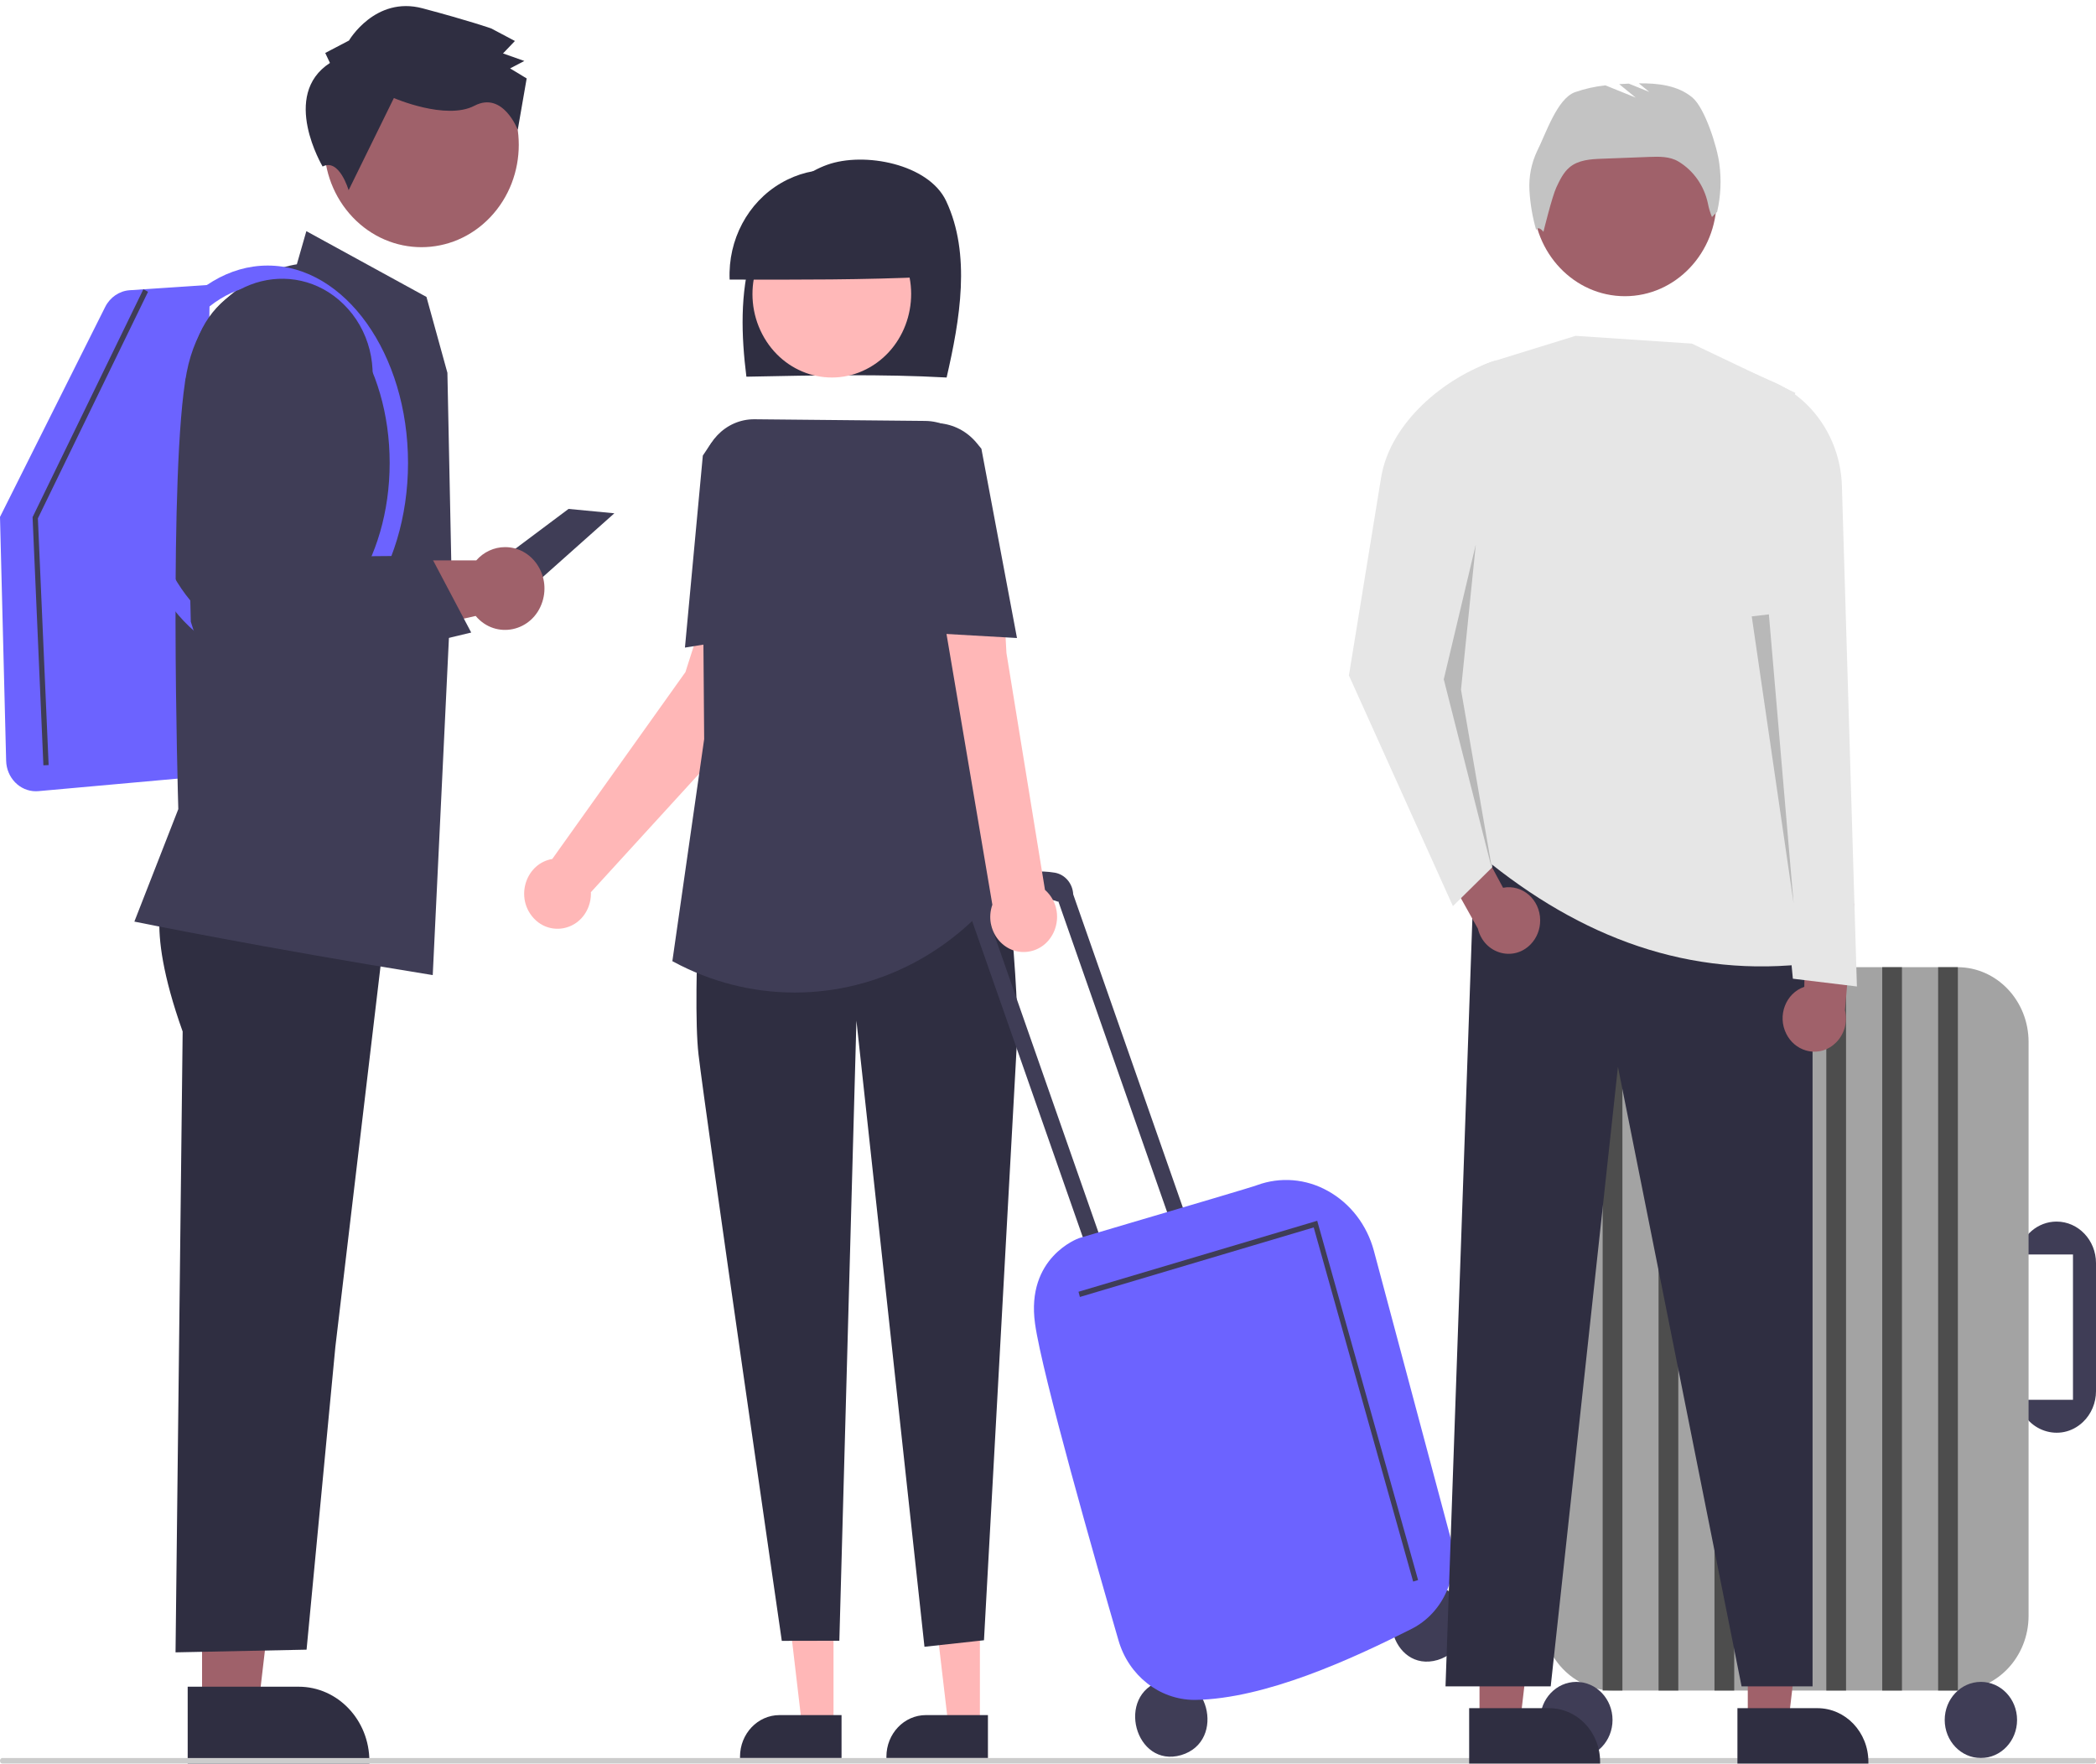
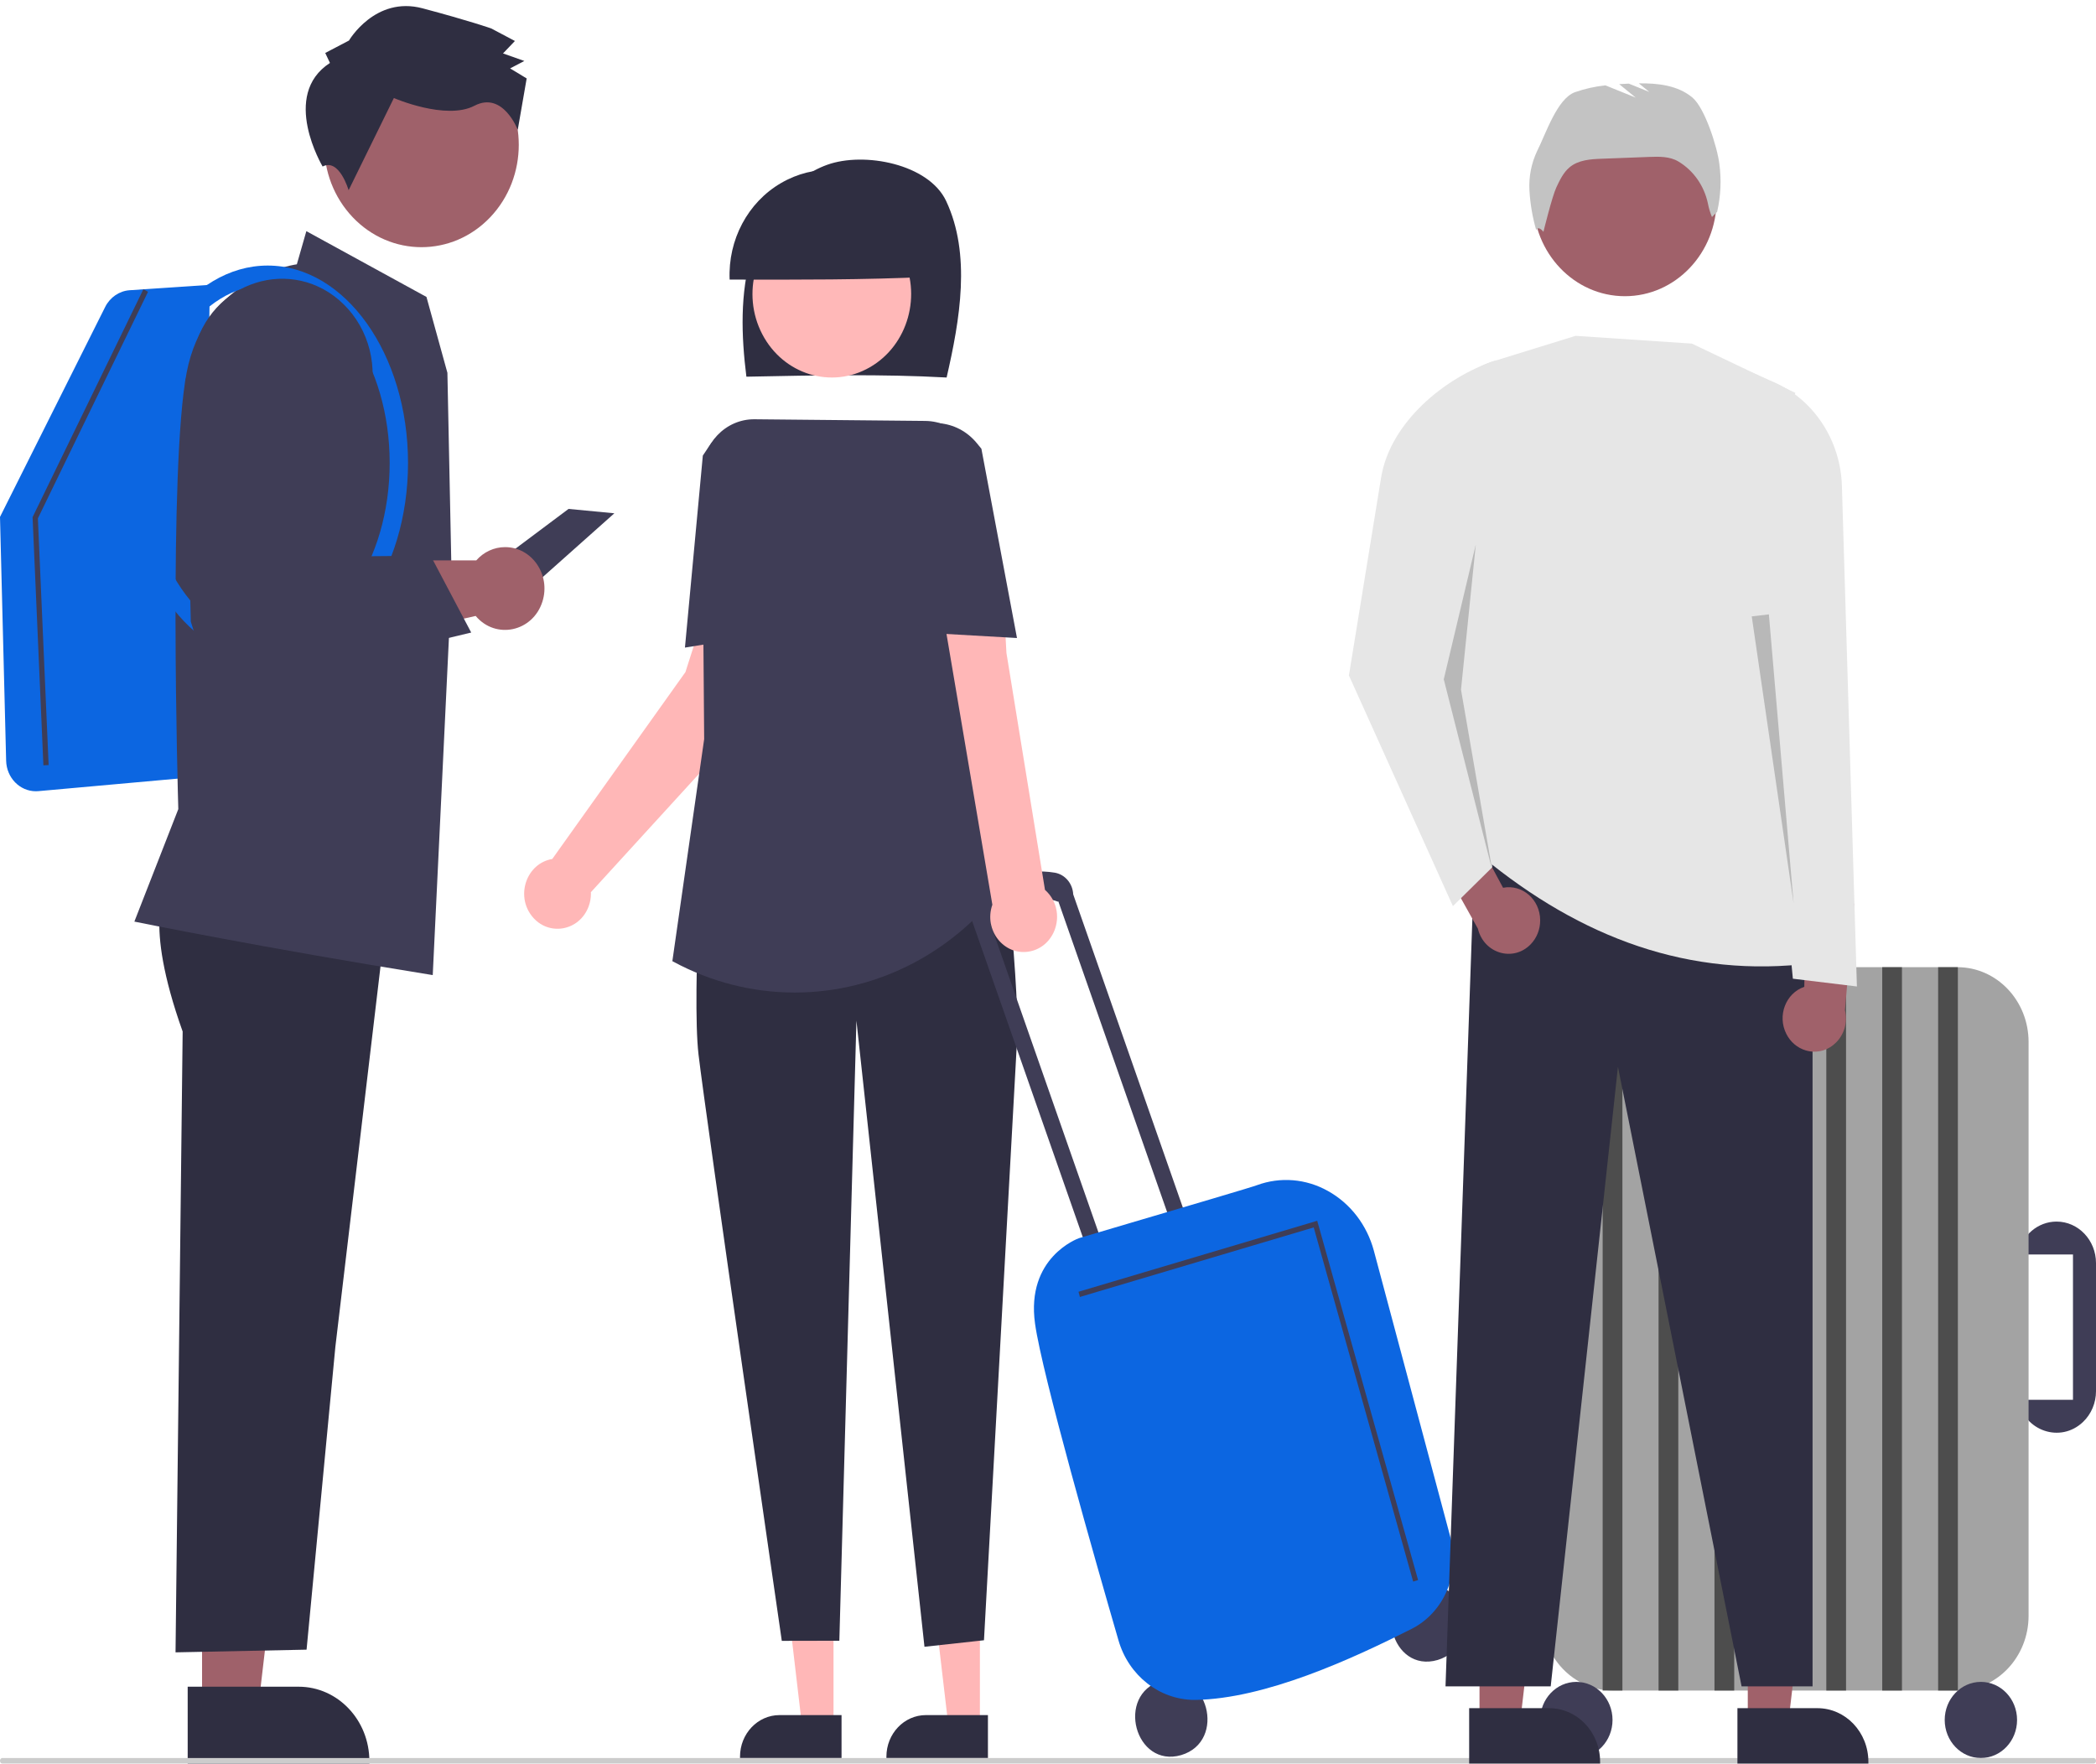
<svg xmlns="http://www.w3.org/2000/svg" viewBox="11.945 362.4 327.087 275.205">
+   <defs />
  <g transform="matrix(0.523714, 0, 0, 0.551092, 42.91575, 477.2125)" style="">
    <g>
      <path d="M 553.657 137.578 C 548.107 137.579 543.313 141.46 542.156 146.888 L 558.557 146.888 L 558.557 188.049 L 542.156 188.049 C 544.042 196.903 554.805 200.396 561.53 194.336 C 564.005 192.106 565.417 188.931 565.417 185.599 L 565.417 149.338 C 565.417 142.843 560.152 137.578 553.657 137.578 Z" fill="#3f3d56" />
      <path d="M 421.427 65.546 C 409.755 65.56 400.296 75.018 400.283 86.691 L 400.283 249.227 C 400.296 260.899 409.755 270.358 421.427 270.371 L 524.182 270.371 C 535.855 270.358 545.313 260.899 545.327 249.227 L 545.327 86.691 C 545.313 75.018 535.855 65.56 524.182 65.546 L 421.427 65.546 Z" style="fill: rgb(163, 163, 163);" />
      <circle cx="410.573" cy="278.701" r="10.78" fill="#3f3d56" />
      <circle cx="531.116" cy="278.701" r="10.78" fill="#3f3d56" />
      <rect x="418.414" y="64.076" width="5.88" height="206.295" fill="#4d4d4d" style="" />
      <rect x="435.074" y="64.076" width="5.88" height="206.295" fill="#4d4d4d" style="" />
      <rect x="451.734" y="64.076" width="5.88" height="206.295" fill="#4d4d4d" style="" />
      <rect x="468.395" y="64.076" width="5.88" height="206.785" fill="#4d4d4d" />
      <rect x="485.055" y="64.076" width="5.88" height="206.295" fill="#4d4d4d" style="" />
      <rect x="501.716" y="65.546" width="5.88" height="204.825" fill="#4d4d4d" style="" />
      <rect x="518.376" y="65.546" width="5.88" height="204.825" fill="#4d4d4d" style="" />
    </g>
  </g>
  <polygon points="100.67 441.817 86.052 452.758 95.148 453.784 107.818 442.5 100.67 441.817" fill="#3f3d56" style="" />
  <polygon points="43.477 628.637 52.269 628.636 56.454 592.949 43.476 592.949 43.477 628.637" fill="#9f616a" style="" />
  <path d="M 41.234 625.616 L 58.55 625.615 L 58.551 625.615 C 64.645 625.616 69.586 630.814 69.586 637.227 L 69.586 637.604 L 41.235 637.605 L 41.234 625.616 Z" fill="#2f2e41" style="" />
  <path d="M 37.949 501.172 C 37.949 501.172 34.139 505.704 40.449 523.372 L 39.338 620.253 L 59.786 619.834 L 64.28 572.576 L 72.463 503.613 L 37.949 501.172 Z" fill="#2f2e41" style="" />
-   <path d="M 17.534 485.877 C 15.022 485.871 12.972 483.763 12.904 481.121 L 11.945 443.068 L 28.364 410.29 C 29.121 408.788 30.562 407.805 32.174 407.691 L 44.687 406.847 L 43.606 483.551 L 17.941 485.859 C 17.804 485.872 17.669 485.877 17.534 485.877 Z" fill="#6c63ff" style="" />
+   <path d="M 17.534 485.877 C 15.022 485.871 12.972 483.763 12.904 481.121 L 11.945 443.068 L 28.364 410.29 C 29.121 408.788 30.562 407.805 32.174 407.691 L 44.687 406.847 L 43.606 483.551 L 17.941 485.859 C 17.804 485.872 17.669 485.877 17.534 485.877 Z" style="fill: rgb(12, 102, 225);" />
  <path d="M 79.476 514.565 L 79.252 514.529 C 53.095 510.331 33.355 506.307 33.158 506.267 L 32.913 506.218 L 39.77 488.665 C 39.716 486.832 38.232 435.334 41.073 420.537 C 43.824 406.214 56.79 403.867 58.268 403.645 L 59.752 398.472 L 78.496 408.737 L 81.764 420.576 L 82.429 453.024 L 79.476 514.565 Z" fill="#3f3d56" style="" />
-   <path d="M 53.717 465.442 C 41.641 465.442 31.816 451.624 31.816 434.642 C 31.816 417.659 41.641 403.841 53.717 403.841 C 65.795 403.841 75.618 417.659 75.618 434.642 C 75.618 451.624 65.795 465.442 53.717 465.442 Z M 53.717 406.856 C 43.221 406.856 34.682 419.32 34.682 434.642 C 34.682 449.962 43.221 462.427 53.717 462.427 C 64.214 462.427 72.754 449.962 72.754 434.642 C 72.754 419.32 64.214 406.856 53.717 406.856 Z" fill="#6c63ff" style="" />
+   <path d="M 53.717 465.442 C 41.641 465.442 31.816 451.624 31.816 434.642 C 31.816 417.659 41.641 403.841 53.717 403.841 C 65.795 403.841 75.618 417.659 75.618 434.642 C 75.618 451.624 65.795 465.442 53.717 465.442 Z M 53.717 406.856 C 43.221 406.856 34.682 419.32 34.682 434.642 C 34.682 449.962 43.221 462.427 53.717 462.427 C 64.214 462.427 72.754 449.962 72.754 434.642 C 72.754 419.32 64.214 406.856 53.717 406.856 Z" style="fill: rgb(12, 102, 225);" />
  <path d="M 90.766 447.78 C 89.059 447.779 87.431 448.529 86.272 449.847 L 54.767 449.847 L 43.227 452.432 L 45.121 467.811 L 86.174 458.519 C 89.305 462.242 95.092 460.999 96.59 456.286 C 97.918 452.1 94.959 447.778 90.766 447.78 Z" fill="#9f616a" style="" />
  <circle cx="428.39" cy="181.45" r="17.629" transform="matrix(0.609032, -0.64087, 0.609032, 0.64087, -293.6949, 543.252)" fill="#9f616a" style="" />
  <path d="M 63.434 372.223 L 62.7 370.664 L 66.403 368.726 C 66.403 368.726 70.489 361.73 77.883 363.697 C 85.277 365.663 88.603 366.839 88.603 366.839 L 92.298 368.795 L 90.443 370.737 L 93.769 371.914 L 91.547 373.075 L 94.134 374.639 L 92.742 382.657 C 92.742 382.657 90.43 376.577 85.985 378.9 C 81.541 381.223 73.41 377.699 73.41 377.699 L 66.347 392.083 C 66.347 392.083 64.89 387.041 62.292 388.385 C 62.292 388.385 55.654 377.263 63.434 372.223 Z" fill="#2f2e41" style="" />
  <path d="M 129.669 473.697 L 129.034 461.158 L 122.621 455.674 L 118.907 467.286 L 98.129 496.446 C 94.171 497.111 92.385 502.039 94.912 505.312 C 97.44 508.585 102.388 507.751 103.818 503.811 C 104.045 503.186 104.162 502.522 104.162 501.854 C 104.162 501.78 104.154 501.706 104.151 501.635 L 129.669 473.697 Z" fill="#ffb7b7" style="" />
  <polygon points="142.018 631.732 137.104 631.732 134.767 611.79 142.019 611.79 142.018 631.732" fill="#ffb7b7" style="" />
  <path d="M 143.27 636.743 L 127.427 636.743 L 127.427 636.532 C 127.428 632.948 130.189 630.044 133.594 630.044 L 133.595 630.044 L 143.27 630.044 L 143.27 636.743 Z" fill="#2f2e41" style="" />
  <polygon points="164.862 631.732 159.948 631.732 157.611 611.79 164.863 611.79 164.862 631.732" fill="#ffb7b7" style="" />
  <path d="M 166.115 636.743 L 150.272 636.743 L 150.272 636.532 C 150.272 632.948 153.033 630.044 156.439 630.044 L 166.115 630.044 L 166.115 636.743 Z" fill="#2f2e41" style="" />
  <path d="M 159.667 421.312 C 161.748 412.275 163.512 402.08 159.588 393.757 C 156.865 387.981 146.796 386.036 141.024 388.118 C 135.251 390.197 131.076 395.843 129.242 401.998 C 127.407 408.153 127.62 414.785 128.421 421.184 C 139.035 420.969 149.652 420.755 159.667 421.312 Z" fill="#2f2e41" style="" />
  <circle cx="745.943" cy="225.038" r="14.373" transform="matrix(0.755753, -0.434729, 0.413132, 0.795261, -514.9674, 553.6027)" fill="#ffb8b8" style="" />
  <path d="M 156.887 405.6 C 157.113 393.006 144.299 384.878 133.822 390.969 C 128.646 393.977 125.539 399.816 125.806 406.031 C 136.403 406.054 146.999 406.079 156.887 405.6 Z" fill="#2f2e41" style="" />
  <path d="M 121.873 486.768 C 121.873 486.768 119.859 517.559 120.951 526.952 C 122.044 536.343 133.947 618.459 133.947 618.459 L 142.927 618.441 L 145.593 521.675 L 156.211 619.382 L 165.497 618.366 L 170.765 522.789 C 170.765 522.789 169.939 487.009 163.225 483.421 L 121.873 486.768 Z" fill="#2f2e41" style="" />
  <path d="M 135.957 517.289 C 129.361 517.288 122.863 515.632 116.996 512.458 L 116.869 512.389 L 121.832 477.735 L 121.509 436.436 C 121.472 431.663 125.16 427.784 129.696 427.827 L 156.328 428.086 C 161.312 428.134 165.211 432.616 164.817 437.843 L 162.326 470.953 L 170.567 497.826 L 169.133 499.829 C 161.304 510.82 149.012 517.289 135.957 517.289 Z" fill="#3f3d56" style="" />
  <path d="M 118.833 463.458 L 121.624 433.494 L 122.522 432.151 C 125.105 428.281 130.186 427.36 133.854 430.097 L 134.623 430.671 L 133.862 461.037 L 118.833 463.458 Z" fill="#3f3d56" style="" />
  <path d="M 233.182 609.852 C 240.397 607.755 243.477 619.283 236.28 621.449 C 229.066 623.545 225.987 612.016 233.182 609.852 Z" fill="#3f3d56" style="" />
  <path d="M 193.183 624.691 C 200.399 622.593 203.477 634.12 196.28 636.285 C 189.066 638.383 185.988 626.854 193.183 624.691 Z" fill="#3f3d56" style="" />
  <path d="M 176.994 503.103 L 177.106 503.071 L 195.689 556.158 L 198.139 555.433 L 179.422 501.966 C 179.339 500.267 178.143 498.86 176.55 498.585 C 167.257 497.038 163.489 505.719 163.489 505.719 L 163.526 505.776 L 182.525 560.053 L 184.974 559.327 L 166.535 506.648 C 172.149 500.807 176.994 503.103 176.994 503.103 Z" fill="#3f3d56" style="" />
-   <path d="M 198.292 627.675 C 192.85 627.629 188.071 623.862 186.489 618.385 C 182.943 606.17 174.573 576.902 173.466 568.96 C 172.021 558.618 180.156 555.676 180.338 555.614 C 180.557 555.537 183.827 554.573 188.354 553.24 C 196.049 550.974 207.675 547.549 208.104 547.347 C 211.746 546.015 215.751 546.34 219.155 548.246 C 222.664 550.187 225.26 553.558 226.339 557.571 L 238.31 602.381 C 239.834 608.05 237.26 614.055 232.209 616.602 C 222.972 621.272 209.427 627.5 198.475 627.675 C 198.413 627.675 198.353 627.675 198.292 627.675 Z" fill="#6c63ff" style="" />
+   <path d="M 198.292 627.675 C 192.85 627.629 188.071 623.862 186.489 618.385 C 182.943 606.17 174.573 576.902 173.466 568.96 C 172.021 558.618 180.156 555.676 180.338 555.614 C 180.557 555.537 183.827 554.573 188.354 553.24 C 196.049 550.974 207.675 547.549 208.104 547.347 C 211.746 546.015 215.751 546.34 219.155 548.246 C 222.664 550.187 225.26 553.558 226.339 557.571 L 238.31 602.381 C 239.834 608.05 237.26 614.055 232.209 616.602 C 222.972 621.272 209.427 627.5 198.475 627.675 C 198.413 627.675 198.353 627.675 198.292 627.675 Z" style="fill: rgb(12, 102, 225);" />
  <path d="M 175.018 501.268 L 169.002 464.284 L 168.332 451.802 L 158.603 455.155 L 166.807 503.583 C 165.418 507.54 168.618 511.596 172.571 510.885 C 176.522 510.174 178.26 505.228 175.698 501.982 C 175.493 501.722 175.266 501.485 175.018 501.268 Z" fill="#ffb7b7" style="" />
  <path d="M 170.648 461.963 L 155.465 461.095 L 151.899 430.951 L 152.245 430.633 C 155.842 427.352 161.289 427.771 164.393 431.57 L 165.096 432.428 L 165.106 432.483 L 170.648 461.963 Z" fill="#3f3d56" style="" />
  <polygon points="232.474 609.21 216.955 553.943 180.466 564.793 180.248 563.982 217.501 552.905 217.613 553.305 233.242 608.97 232.474 609.21" fill="#3f3d56" style="" />
  <polygon points="18.717 481.829 17.029 443.102 34.318 407.542 35.047 407.934 17.857 443.292 19.535 481.791 18.717 481.829" fill="#3f3d56" style="" />
  <path d="M 338.677 637.605 L 12.3 637.605 C 12.028 637.605 11.857 637.246 11.993 636.959 C 12.056 636.826 12.172 636.743 12.3 636.743 L 338.677 636.743 C 338.95 636.743 339.12 637.102 338.984 637.39 C 338.92 637.521 338.805 637.605 338.677 637.605 Z" fill="#ccc" style="" />
  <path d="M 45.323 470.693 L 41.72 459.415 L 40.849 421.824 L 42.383 416.489 C 45.544 405.511 58.814 402.248 66.269 410.618 C 70 414.807 71.113 420.877 69.129 426.226 L 60.901 448.412 L 61.32 449.269 L 79.145 449.116 L 85.479 461.11 L 45.323 470.693 Z" fill="#3f3d56" style="" />
  <polygon points="242.828 631.139 249.166 631.139 252.181 605.418 242.827 605.418 242.828 631.139" fill="#a0616a" style="" />
  <path d="M 241.211 628.964 L 253.693 628.964 C 258.086 628.964 261.647 632.71 261.647 637.331 L 261.647 637.604 L 241.211 637.605 L 241.211 628.964 Z" fill="#2f2e41" style="" />
  <polygon points="284.692 631.139 291.031 631.139 294.045 605.418 284.692 605.418 284.692 631.139" fill="#a0616a" style="" />
  <path d="M 283.076 628.964 L 295.557 628.964 L 295.558 628.964 C 299.95 628.964 303.511 632.71 303.511 637.331 L 303.511 637.604 L 283.076 637.605 L 283.076 628.964 Z" fill="#2f2e41" style="" />
  <polygon points="237.522 625.561 253.938 625.561 264.431 528.883 283.724 625.561 294.801 625.561 294.801 510.273 242.136 493.689 237.522 625.561" fill="#2f2e41" style="" />
  <circle cx="424.679" cy="317.977" r="16.622" fill="#a0616a" style="" transform="matrix(0.861301, 0, 0, 0.906328, -100.2624, 105.3664)" />
  <path d="M 243.288 496.116 C 258.65 508.758 275.607 515.131 294.801 512.702 C 286.694 482.75 284.289 453.025 292.11 423.707 L 275.964 416.021 L 257.816 414.808 L 244.624 418.89 C 240.81 420.071 238.219 423.792 238.298 427.976 C 238.764 452.98 237.183 476.378 243.288 496.116 Z" fill="#e6e6e6" style="" />
  <path d="M 251.812 385.984 C 253.19 383.248 254.939 377.798 257.718 376.787 C 259.263 376.249 260.858 375.891 262.477 375.721 L 267.202 377.634 L 264.629 375.53 C 265.131 375.497 265.631 375.47 266.131 375.452 L 269.32 376.742 L 267.69 375.407 C 270.661 375.376 273.729 375.7 276.032 377.605 C 277.995 379.227 279.941 385.375 280.255 387.983 C 280.592 390.476 280.474 393.014 279.908 395.46 L 279.101 396.269 C 278.818 395.587 278.607 394.876 278.468 394.146 C 277.883 391.392 276.223 389.026 273.896 387.621 L 273.853 387.596 C 272.499 386.793 270.856 386.831 269.303 386.889 L 261.927 387.17 C 260.152 387.235 258.242 387.354 256.859 388.525 C 255.925 389.317 255.364 390.483 254.831 391.614 C 254.145 393.075 252.801 398.58 252.801 398.58 C 252.801 398.58 252.041 397.542 251.677 398.315 C 251.093 396.297 250.738 394.212 250.619 392.107 C 250.503 389.991 250.914 387.879 251.812 385.984 Z" style="fill: rgb(195, 195, 195);" />
  <path d="M 252.292 505.992 C 252.277 502.777 249.506 500.357 246.502 500.937 L 237.91 484.968 L 234.364 492.613 L 242.575 507.321 C 243.505 511.196 248.073 512.559 250.797 509.773 C 251.767 508.783 252.308 507.415 252.292 505.992 Z" fill="#a0616a" style="" />
  <path d="M 290.71 523.744 C 289.265 520.911 290.606 517.393 293.51 516.396 L 293.828 498.047 L 301.302 503.44 L 299.854 520.038 C 300.792 523.91 297.394 527.4 293.738 526.318 C 292.436 525.934 291.341 525.002 290.71 523.744 Z" fill="#a0616a" style="" />
  <path d="M 238.675 503.802 L 244.826 497.734 L 241.669 464.967 L 245.322 418.651 C 237.388 421.274 228.87 428.323 227.466 436.948 L 222.447 467.8 L 238.675 503.802 Z" fill="#e6e6e6" style="" />
  <polygon points="242.247 447.371 237.249 468.407 244.826 498.255 239.939 470.025 242.247 447.371" opacity="0.2" style="isolation: isolate;" />
  <path d="M 291.727 515.129 L 301.721 516.342 L 299.38 438.242 C 299.168 431.116 295.013 424.777 288.758 422.034 L 285.19 420.472 L 286.152 457.079 L 291.727 515.129 Z" fill="#e6e6e6" style="" />
  <polygon points="287.984 458.276 291.841 503.35 285.31 458.589 287.984 458.276" opacity="0.2" style="isolation: isolate;" />
</svg>
